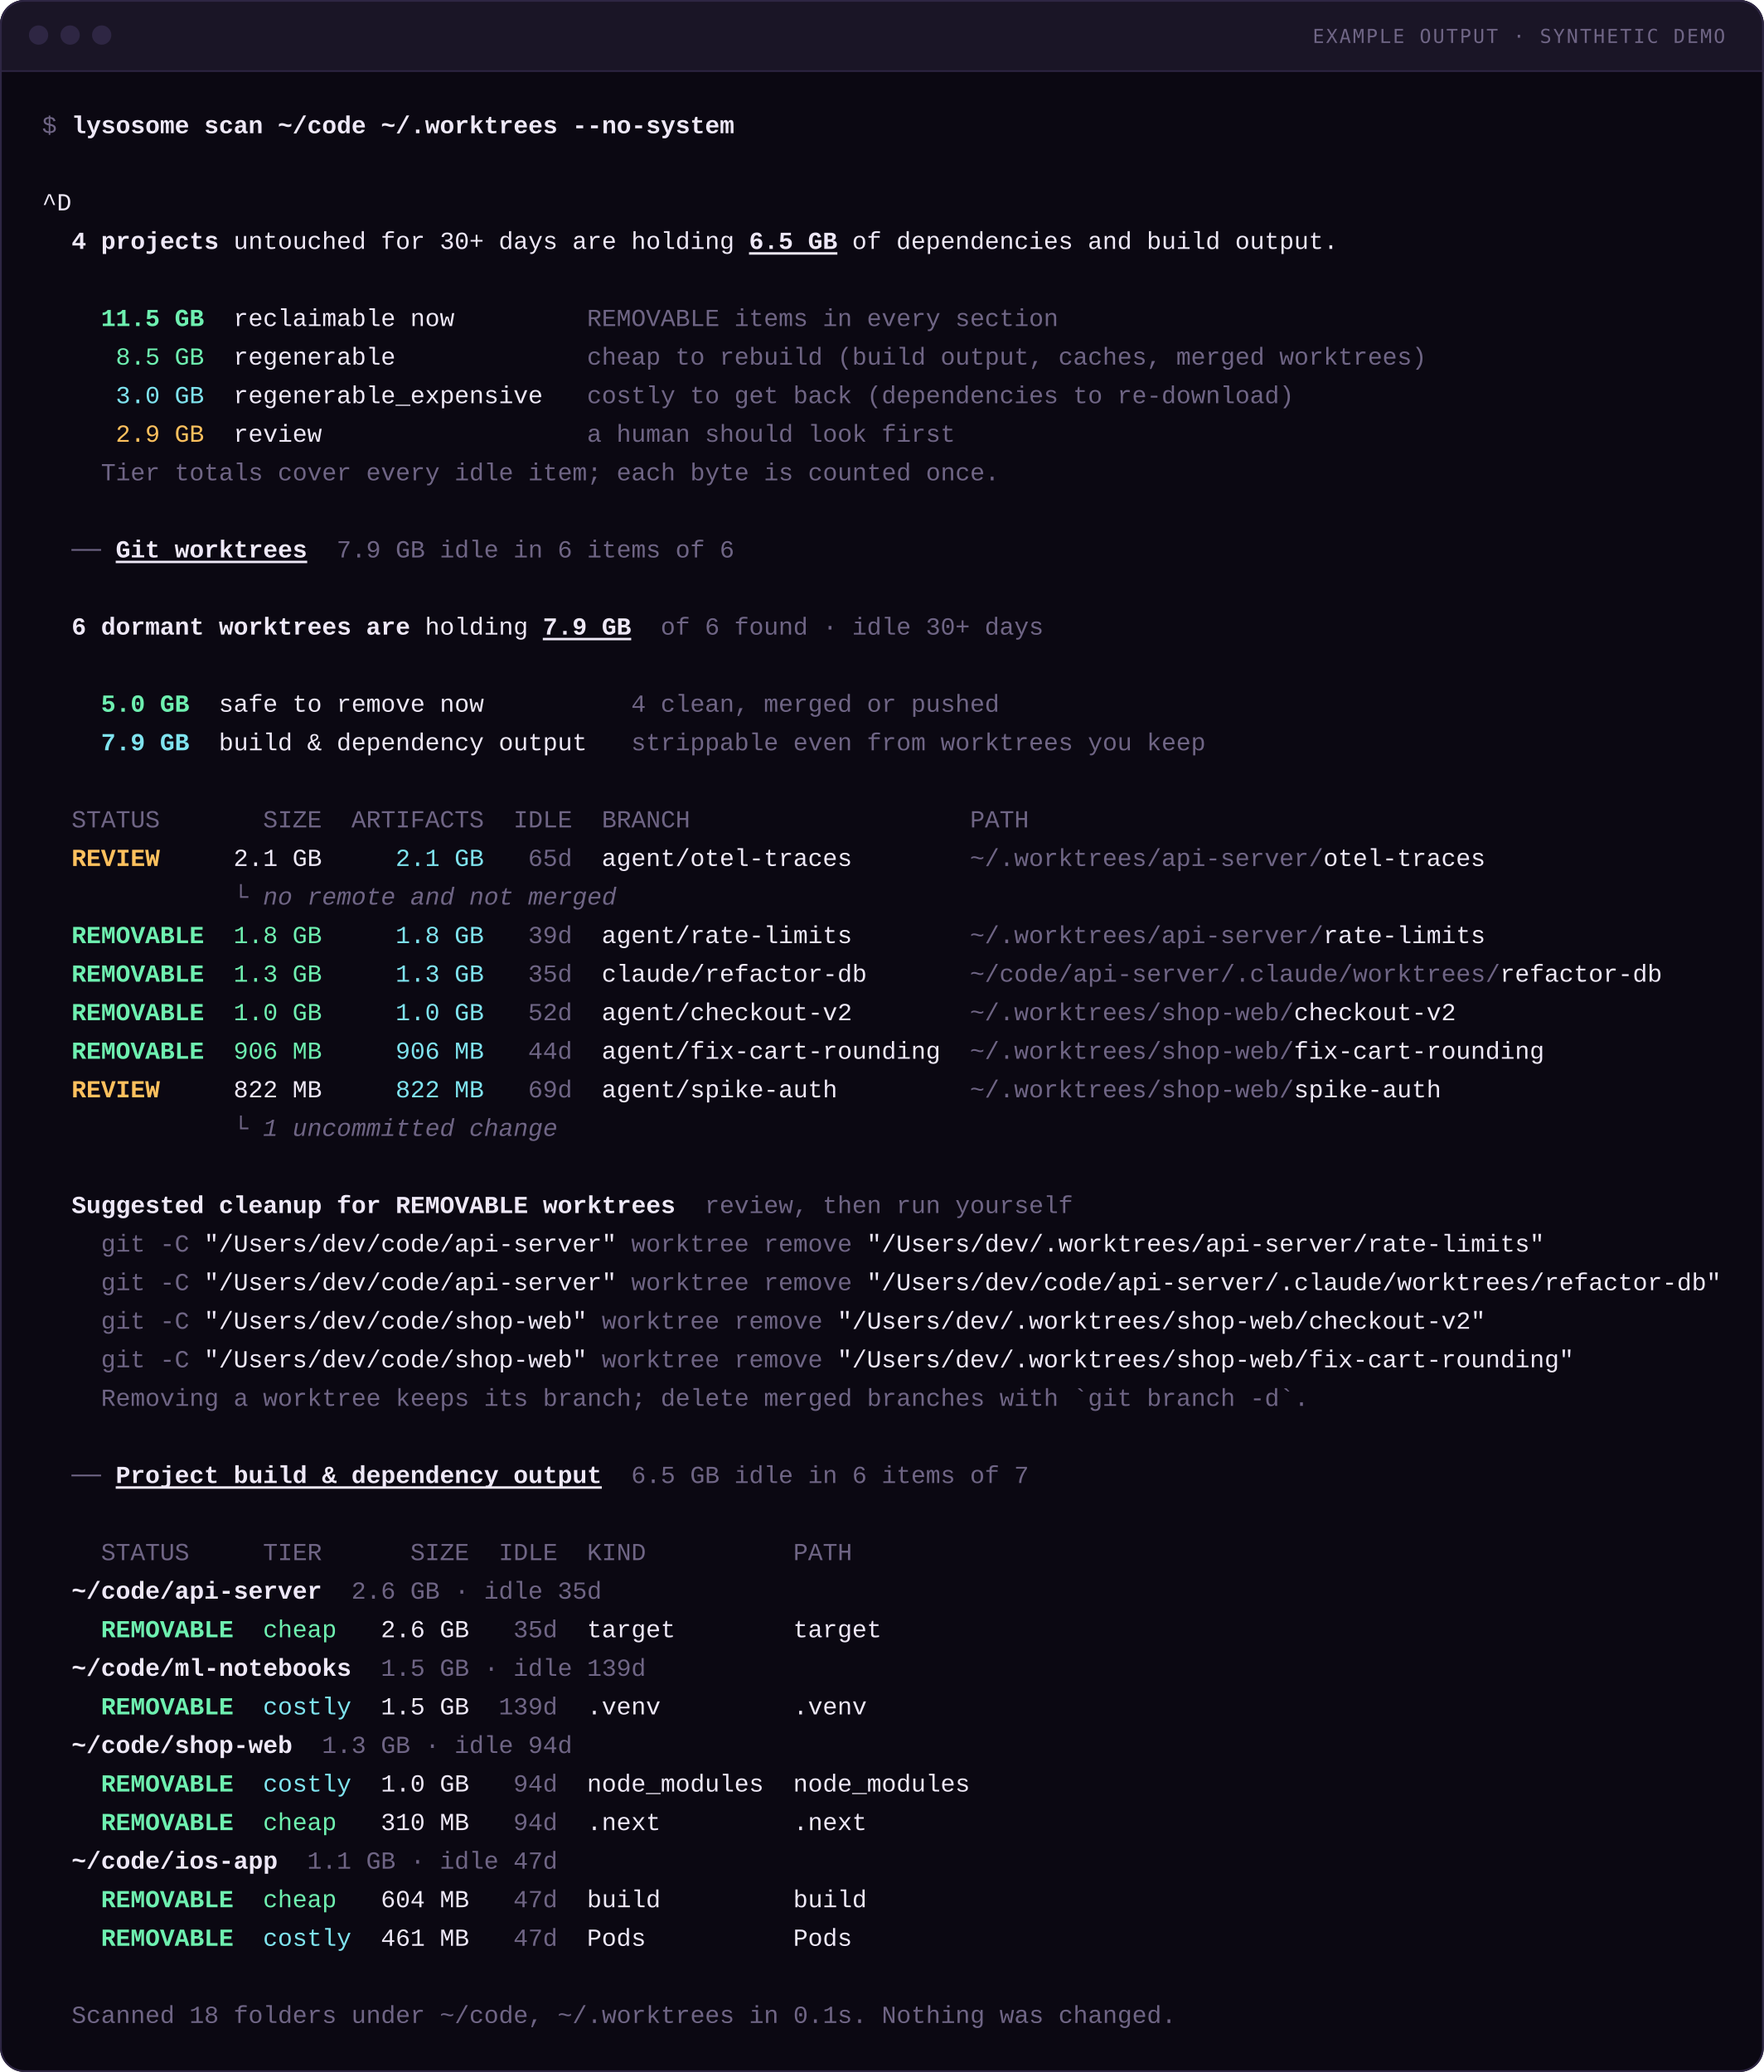
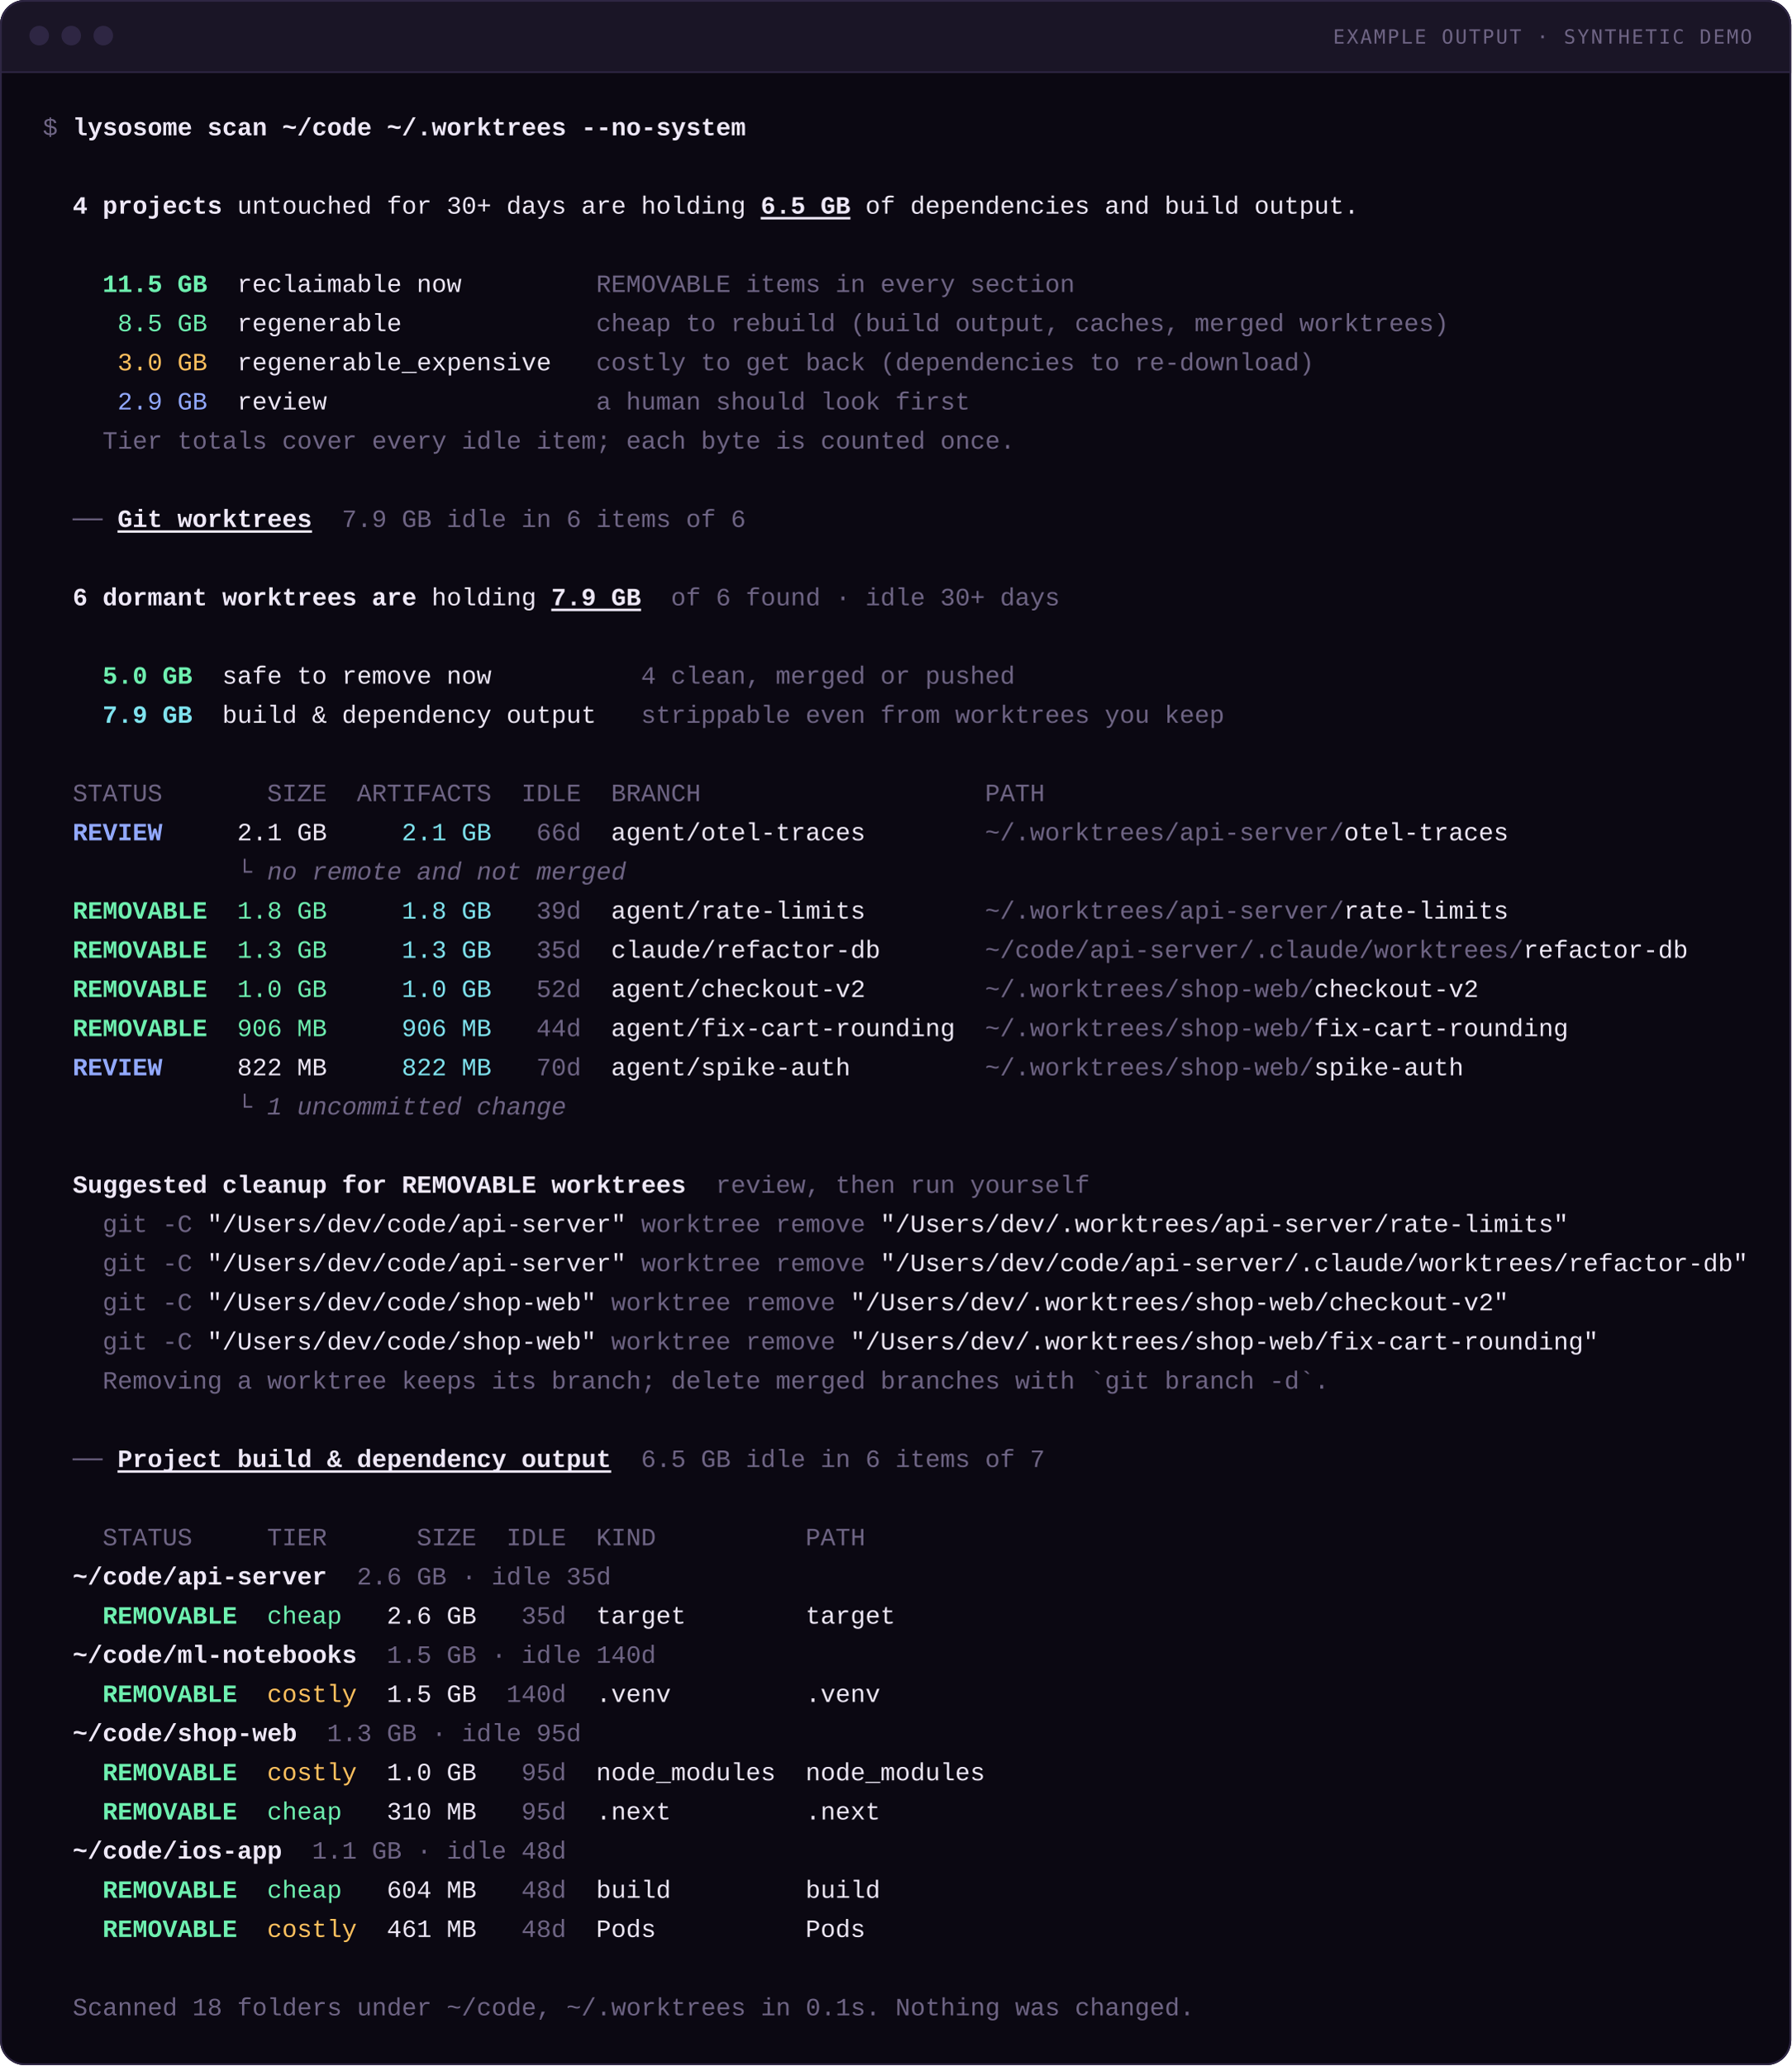
- <svg xmlns="http://www.w3.org/2000/svg" width="1006" height="1182" viewBox="0 0 1006 1182" role="img" aria-label="example output · synthetic demo: terminal output">
-   <rect width="1006" height="1182" rx="14" fill="#0b0812" />
+ <svg xmlns="http://www.w3.org/2000/svg" width="1006" height="1160" viewBox="0 0 1006 1160" role="img" aria-label="example output · synthetic demo: terminal output">
+   <rect width="1006" height="1160" rx="14" fill="#0b0812" />
  <path d="M14 0h978a14 14 0 0 1 14 14v26H0V14A14 14 0 0 1 14 0z" fill="#1a1526" />
  <path d="M0 40.5h1006" stroke="#2e2643" />
-   <rect x="0.5" y="0.5" width="1005" height="1181" rx="13.5" fill="none" stroke="#2e2643" />
+   <rect x="0.5" y="0.5" width="1005" height="1159" rx="13.5" fill="none" stroke="#2e2643" />
  <circle cx="22" cy="20" r="5.5" fill="#2e2643" />
  <circle cx="40" cy="20" r="5.5" fill="#2e2643" />
  <circle cx="58" cy="20" r="5.5" fill="#2e2643" />
  <text x="984" y="24.5" text-anchor="end" font-family="'JetBrains Mono', ui-monospace, SFMono-Regular, Menlo, monospace" font-size="11" letter-spacing="1" fill="#6f6585">EXAMPLE OUTPUT · SYNTHETIC DEMO</text>
  <g font-family="'JetBrains Mono', ui-monospace, SFMono-Regular, Menlo, Consolas, 'Liberation Mono', monospace" font-size="14" fill="#eee8f7" xml:space="preserve">
    <text x="24.0" y="76" textLength="8.4" lengthAdjust="spacingAndGlyphs" fill="#6f6585">$</text>
    <text x="40.8" y="76" textLength="378.0" lengthAdjust="spacingAndGlyphs" font-weight="600">lysosome scan ~/code ~/.worktrees --no-system</text>
-     <text x="24.0" y="120" textLength="16.8" lengthAdjust="spacingAndGlyphs">^D</text>
-     <text x="40.8" y="142" textLength="84.0" lengthAdjust="spacingAndGlyphs" font-weight="700">4 projects</text>
-     <text x="133.2" y="142" textLength="285.6" lengthAdjust="spacingAndGlyphs">untouched for 30+ days are holding</text>
-     <text x="427.2" y="142" textLength="50.4" lengthAdjust="spacingAndGlyphs" font-weight="700" text-decoration="underline">6.5 GB</text>
-     <text x="486.0" y="142" textLength="277.2" lengthAdjust="spacingAndGlyphs">of dependencies and build output.</text>
-     <text x="57.6" y="186" textLength="58.8" lengthAdjust="spacingAndGlyphs" fill="#6ef0b0" font-weight="700">11.5 GB</text>
-     <text x="133.2" y="186" textLength="126.0" lengthAdjust="spacingAndGlyphs">reclaimable now</text>
-     <text x="334.8" y="186" textLength="268.8" lengthAdjust="spacingAndGlyphs" fill="#6f6585">REMOVABLE items in every section</text>
-     <text x="66.0" y="208" textLength="50.4" lengthAdjust="spacingAndGlyphs" fill="#6ef0b0">8.5 GB</text>
-     <text x="133.2" y="208" textLength="92.4" lengthAdjust="spacingAndGlyphs">regenerable</text>
-     <text x="334.8" y="208" textLength="478.8" lengthAdjust="spacingAndGlyphs" fill="#6f6585">cheap to rebuild (build output, caches, merged worktrees)</text>
-     <text x="66.0" y="230" textLength="50.4" lengthAdjust="spacingAndGlyphs" fill="#7fe3ef">3.0 GB</text>
-     <text x="133.2" y="230" textLength="176.4" lengthAdjust="spacingAndGlyphs">regenerable_expensive</text>
-     <text x="334.8" y="230" textLength="403.2" lengthAdjust="spacingAndGlyphs" fill="#6f6585">costly to get back (dependencies to re-download)</text>
-     <text x="66.0" y="252" textLength="50.4" lengthAdjust="spacingAndGlyphs" fill="#ffc15e">2.9 GB</text>
-     <text x="133.2" y="252" textLength="50.4" lengthAdjust="spacingAndGlyphs">review</text>
-     <text x="334.8" y="252" textLength="210.0" lengthAdjust="spacingAndGlyphs" fill="#6f6585">a human should look first</text>
-     <text x="57.6" y="274" textLength="512.4" lengthAdjust="spacingAndGlyphs" fill="#6f6585">Tier totals cover every idle item; each byte is counted once.</text>
-     <text x="40.8" y="318" textLength="16.8" lengthAdjust="spacingAndGlyphs" fill="#6f6585">──</text>
-     <text x="66.0" y="318" textLength="109.2" lengthAdjust="spacingAndGlyphs" font-weight="700" text-decoration="underline">Git worktrees</text>
-     <text x="192.0" y="318" textLength="226.8" lengthAdjust="spacingAndGlyphs" fill="#6f6585">7.9 GB idle in 6 items of 6</text>
-     <text x="40.8" y="362" textLength="159.6" lengthAdjust="spacingAndGlyphs" font-weight="700">6 dormant worktrees</text>
-     <text x="208.8" y="362" textLength="25.2" lengthAdjust="spacingAndGlyphs" font-weight="700">are</text>
-     <text x="242.4" y="362" textLength="58.8" lengthAdjust="spacingAndGlyphs">holding</text>
-     <text x="309.6" y="362" textLength="50.4" lengthAdjust="spacingAndGlyphs" font-weight="700" text-decoration="underline">7.9 GB</text>
-     <text x="376.8" y="362" textLength="218.4" lengthAdjust="spacingAndGlyphs" fill="#6f6585">of 6 found · idle 30+ days</text>
-     <text x="57.6" y="406" textLength="50.4" lengthAdjust="spacingAndGlyphs" fill="#6ef0b0" font-weight="700">5.0 GB</text>
-     <text x="124.8" y="406" textLength="151.2" lengthAdjust="spacingAndGlyphs">safe to remove now</text>
-     <text x="360.0" y="406" textLength="210.0" lengthAdjust="spacingAndGlyphs" fill="#6f6585">4 clean, merged or pushed</text>
-     <text x="57.6" y="428" textLength="50.4" lengthAdjust="spacingAndGlyphs" fill="#7fe3ef" font-weight="700">7.9 GB</text>
-     <text x="124.8" y="428" textLength="210.0" lengthAdjust="spacingAndGlyphs">build &amp; dependency output</text>
-     <text x="360.0" y="428" textLength="327.6" lengthAdjust="spacingAndGlyphs" fill="#6f6585">strippable even from worktrees you keep</text>
-     <text x="40.8" y="472" textLength="546.0" lengthAdjust="spacingAndGlyphs" fill="#6f6585">STATUS       SIZE  ARTIFACTS  IDLE  BRANCH                   PATH</text>
-     <text x="40.8" y="494" textLength="50.4" lengthAdjust="spacingAndGlyphs" fill="#ffc15e" font-weight="700">REVIEW</text>
-     <text x="133.2" y="494" textLength="50.4" lengthAdjust="spacingAndGlyphs">2.1 GB</text>
-     <text x="225.6" y="494" textLength="50.4" lengthAdjust="spacingAndGlyphs" fill="#7fe3ef">2.1 GB</text>
-     <text x="301.2" y="494" textLength="25.2" lengthAdjust="spacingAndGlyphs" fill="#6f6585">65d</text>
-     <text x="343.2" y="494" textLength="142.8" lengthAdjust="spacingAndGlyphs">agent/otel-traces</text>
-     <text x="553.2" y="494" textLength="201.6" lengthAdjust="spacingAndGlyphs" fill="#6f6585">~/.worktrees/api-server/</text>
-     <text x="754.8" y="494" textLength="92.4" lengthAdjust="spacingAndGlyphs">otel-traces</text>
-     <text x="133.2" y="516" textLength="218.4" lengthAdjust="spacingAndGlyphs" fill="#6f6585" font-style="italic">└ no remote and not merged</text>
+     <text x="40.8" y="120" textLength="84.0" lengthAdjust="spacingAndGlyphs" font-weight="700">4 projects</text>
+     <text x="133.2" y="120" textLength="285.6" lengthAdjust="spacingAndGlyphs">untouched for 30+ days are holding</text>
+     <text x="427.2" y="120" textLength="50.4" lengthAdjust="spacingAndGlyphs" font-weight="700" text-decoration="underline">6.5 GB</text>
+     <text x="486.0" y="120" textLength="277.2" lengthAdjust="spacingAndGlyphs">of dependencies and build output.</text>
+     <text x="57.6" y="164" textLength="58.8" lengthAdjust="spacingAndGlyphs" fill="#6ef0b0" font-weight="700">11.5 GB</text>
+     <text x="133.2" y="164" textLength="126.0" lengthAdjust="spacingAndGlyphs">reclaimable now</text>
+     <text x="334.8" y="164" textLength="268.8" lengthAdjust="spacingAndGlyphs" fill="#6f6585">REMOVABLE items in every section</text>
+     <text x="66.0" y="186" textLength="50.4" lengthAdjust="spacingAndGlyphs" fill="#6ef0b0">8.5 GB</text>
+     <text x="133.2" y="186" textLength="92.4" lengthAdjust="spacingAndGlyphs">regenerable</text>
+     <text x="334.8" y="186" textLength="478.8" lengthAdjust="spacingAndGlyphs" fill="#6f6585">cheap to rebuild (build output, caches, merged worktrees)</text>
+     <text x="66.0" y="208" textLength="50.4" lengthAdjust="spacingAndGlyphs" fill="#ffc15e">3.0 GB</text>
+     <text x="133.2" y="208" textLength="176.4" lengthAdjust="spacingAndGlyphs">regenerable_expensive</text>
+     <text x="334.8" y="208" textLength="403.2" lengthAdjust="spacingAndGlyphs" fill="#6f6585">costly to get back (dependencies to re-download)</text>
+     <text x="66.0" y="230" textLength="50.4" lengthAdjust="spacingAndGlyphs" fill="#92a9ff">2.9 GB</text>
+     <text x="133.2" y="230" textLength="50.4" lengthAdjust="spacingAndGlyphs">review</text>
+     <text x="334.8" y="230" textLength="210.0" lengthAdjust="spacingAndGlyphs" fill="#6f6585">a human should look first</text>
+     <text x="57.6" y="252" textLength="512.4" lengthAdjust="spacingAndGlyphs" fill="#6f6585">Tier totals cover every idle item; each byte is counted once.</text>
+     <text x="40.8" y="296" textLength="16.8" lengthAdjust="spacingAndGlyphs" fill="#6f6585">──</text>
+     <text x="66.0" y="296" textLength="109.2" lengthAdjust="spacingAndGlyphs" font-weight="700" text-decoration="underline">Git worktrees</text>
+     <text x="192.0" y="296" textLength="226.8" lengthAdjust="spacingAndGlyphs" fill="#6f6585">7.9 GB idle in 6 items of 6</text>
+     <text x="40.8" y="340" textLength="159.6" lengthAdjust="spacingAndGlyphs" font-weight="700">6 dormant worktrees</text>
+     <text x="208.8" y="340" textLength="25.2" lengthAdjust="spacingAndGlyphs" font-weight="700">are</text>
+     <text x="242.4" y="340" textLength="58.8" lengthAdjust="spacingAndGlyphs">holding</text>
+     <text x="309.6" y="340" textLength="50.4" lengthAdjust="spacingAndGlyphs" font-weight="700" text-decoration="underline">7.9 GB</text>
+     <text x="376.8" y="340" textLength="218.4" lengthAdjust="spacingAndGlyphs" fill="#6f6585">of 6 found · idle 30+ days</text>
+     <text x="57.6" y="384" textLength="50.4" lengthAdjust="spacingAndGlyphs" fill="#6ef0b0" font-weight="700">5.0 GB</text>
+     <text x="124.8" y="384" textLength="151.2" lengthAdjust="spacingAndGlyphs">safe to remove now</text>
+     <text x="360.0" y="384" textLength="210.0" lengthAdjust="spacingAndGlyphs" fill="#6f6585">4 clean, merged or pushed</text>
+     <text x="57.6" y="406" textLength="50.4" lengthAdjust="spacingAndGlyphs" fill="#7fe3ef" font-weight="700">7.9 GB</text>
+     <text x="124.8" y="406" textLength="210.0" lengthAdjust="spacingAndGlyphs">build &amp; dependency output</text>
+     <text x="360.0" y="406" textLength="327.6" lengthAdjust="spacingAndGlyphs" fill="#6f6585">strippable even from worktrees you keep</text>
+     <text x="40.8" y="450" textLength="50.4" lengthAdjust="spacingAndGlyphs" fill="#6f6585">STATUS</text>
+     <text x="150.0" y="450" textLength="33.6" lengthAdjust="spacingAndGlyphs" fill="#6f6585">SIZE</text>
+     <text x="200.4" y="450" textLength="75.6" lengthAdjust="spacingAndGlyphs" fill="#6f6585">ARTIFACTS</text>
+     <text x="292.8" y="450" textLength="33.6" lengthAdjust="spacingAndGlyphs" fill="#6f6585">IDLE</text>
+     <text x="343.2" y="450" textLength="50.4" lengthAdjust="spacingAndGlyphs" fill="#6f6585">BRANCH</text>
+     <text x="553.2" y="450" textLength="33.6" lengthAdjust="spacingAndGlyphs" fill="#6f6585">PATH</text>
+     <text x="40.8" y="472" textLength="50.4" lengthAdjust="spacingAndGlyphs" fill="#92a9ff" font-weight="700">REVIEW</text>
+     <text x="133.2" y="472" textLength="50.4" lengthAdjust="spacingAndGlyphs">2.1 GB</text>
+     <text x="225.6" y="472" textLength="50.4" lengthAdjust="spacingAndGlyphs" fill="#7fe3ef">2.1 GB</text>
+     <text x="301.2" y="472" textLength="25.2" lengthAdjust="spacingAndGlyphs" fill="#6f6585">66d</text>
+     <text x="343.2" y="472" textLength="142.8" lengthAdjust="spacingAndGlyphs">agent/otel-traces</text>
+     <text x="553.2" y="472" textLength="201.6" lengthAdjust="spacingAndGlyphs" fill="#6f6585">~/.worktrees/api-server/</text>
+     <text x="754.8" y="472" textLength="92.4" lengthAdjust="spacingAndGlyphs">otel-traces</text>
+     <text x="133.2" y="494" textLength="218.4" lengthAdjust="spacingAndGlyphs" fill="#6f6585" font-style="italic">└ no remote and not merged</text>
+     <text x="40.8" y="516" textLength="75.6" lengthAdjust="spacingAndGlyphs" fill="#6ef0b0" font-weight="700">REMOVABLE</text>
+     <text x="133.2" y="516" textLength="50.4" lengthAdjust="spacingAndGlyphs" fill="#6ef0b0">1.8 GB</text>
+     <text x="225.6" y="516" textLength="50.4" lengthAdjust="spacingAndGlyphs" fill="#7fe3ef">1.8 GB</text>
+     <text x="301.2" y="516" textLength="25.2" lengthAdjust="spacingAndGlyphs" fill="#6f6585">39d</text>
+     <text x="343.2" y="516" textLength="142.8" lengthAdjust="spacingAndGlyphs">agent/rate-limits</text>
+     <text x="553.2" y="516" textLength="201.6" lengthAdjust="spacingAndGlyphs" fill="#6f6585">~/.worktrees/api-server/</text>
+     <text x="754.8" y="516" textLength="92.4" lengthAdjust="spacingAndGlyphs">rate-limits</text>
    <text x="40.8" y="538" textLength="75.6" lengthAdjust="spacingAndGlyphs" fill="#6ef0b0" font-weight="700">REMOVABLE</text>
-     <text x="133.2" y="538" textLength="50.4" lengthAdjust="spacingAndGlyphs" fill="#6ef0b0">1.8 GB</text>
-     <text x="225.6" y="538" textLength="50.4" lengthAdjust="spacingAndGlyphs" fill="#7fe3ef">1.8 GB</text>
-     <text x="301.2" y="538" textLength="25.2" lengthAdjust="spacingAndGlyphs" fill="#6f6585">39d</text>
-     <text x="343.2" y="538" textLength="142.8" lengthAdjust="spacingAndGlyphs">agent/rate-limits</text>
-     <text x="553.2" y="538" textLength="201.6" lengthAdjust="spacingAndGlyphs" fill="#6f6585">~/.worktrees/api-server/</text>
-     <text x="754.8" y="538" textLength="92.4" lengthAdjust="spacingAndGlyphs">rate-limits</text>
+     <text x="133.2" y="538" textLength="50.4" lengthAdjust="spacingAndGlyphs" fill="#6ef0b0">1.3 GB</text>
+     <text x="225.6" y="538" textLength="50.4" lengthAdjust="spacingAndGlyphs" fill="#7fe3ef">1.3 GB</text>
+     <text x="301.2" y="538" textLength="25.2" lengthAdjust="spacingAndGlyphs" fill="#6f6585">35d</text>
+     <text x="343.2" y="538" textLength="151.2" lengthAdjust="spacingAndGlyphs">claude/refactor-db</text>
+     <text x="553.2" y="538" textLength="302.4" lengthAdjust="spacingAndGlyphs" fill="#6f6585">~/code/api-server/.claude/worktrees/</text>
+     <text x="855.6" y="538" textLength="92.4" lengthAdjust="spacingAndGlyphs">refactor-db</text>
    <text x="40.8" y="560" textLength="75.6" lengthAdjust="spacingAndGlyphs" fill="#6ef0b0" font-weight="700">REMOVABLE</text>
-     <text x="133.2" y="560" textLength="50.4" lengthAdjust="spacingAndGlyphs" fill="#6ef0b0">1.3 GB</text>
-     <text x="225.6" y="560" textLength="50.4" lengthAdjust="spacingAndGlyphs" fill="#7fe3ef">1.3 GB</text>
-     <text x="301.2" y="560" textLength="25.2" lengthAdjust="spacingAndGlyphs" fill="#6f6585">35d</text>
-     <text x="343.2" y="560" textLength="151.2" lengthAdjust="spacingAndGlyphs">claude/refactor-db</text>
-     <text x="553.2" y="560" textLength="302.4" lengthAdjust="spacingAndGlyphs" fill="#6f6585">~/code/api-server/.claude/worktrees/</text>
-     <text x="855.6" y="560" textLength="92.4" lengthAdjust="spacingAndGlyphs">refactor-db</text>
+     <text x="133.2" y="560" textLength="50.4" lengthAdjust="spacingAndGlyphs" fill="#6ef0b0">1.0 GB</text>
+     <text x="225.6" y="560" textLength="50.4" lengthAdjust="spacingAndGlyphs" fill="#7fe3ef">1.0 GB</text>
+     <text x="301.2" y="560" textLength="25.2" lengthAdjust="spacingAndGlyphs" fill="#6f6585">52d</text>
+     <text x="343.2" y="560" textLength="142.8" lengthAdjust="spacingAndGlyphs">agent/checkout-v2</text>
+     <text x="553.2" y="560" textLength="184.8" lengthAdjust="spacingAndGlyphs" fill="#6f6585">~/.worktrees/shop-web/</text>
+     <text x="738.0" y="560" textLength="92.4" lengthAdjust="spacingAndGlyphs">checkout-v2</text>
    <text x="40.8" y="582" textLength="75.6" lengthAdjust="spacingAndGlyphs" fill="#6ef0b0" font-weight="700">REMOVABLE</text>
-     <text x="133.2" y="582" textLength="50.4" lengthAdjust="spacingAndGlyphs" fill="#6ef0b0">1.0 GB</text>
-     <text x="225.6" y="582" textLength="50.4" lengthAdjust="spacingAndGlyphs" fill="#7fe3ef">1.0 GB</text>
-     <text x="301.2" y="582" textLength="25.2" lengthAdjust="spacingAndGlyphs" fill="#6f6585">52d</text>
-     <text x="343.2" y="582" textLength="142.8" lengthAdjust="spacingAndGlyphs">agent/checkout-v2</text>
+     <text x="133.2" y="582" textLength="50.4" lengthAdjust="spacingAndGlyphs" fill="#6ef0b0">906 MB</text>
+     <text x="225.6" y="582" textLength="50.4" lengthAdjust="spacingAndGlyphs" fill="#7fe3ef">906 MB</text>
+     <text x="301.2" y="582" textLength="25.2" lengthAdjust="spacingAndGlyphs" fill="#6f6585">44d</text>
+     <text x="343.2" y="582" textLength="193.2" lengthAdjust="spacingAndGlyphs">agent/fix-cart-rounding</text>
    <text x="553.2" y="582" textLength="184.8" lengthAdjust="spacingAndGlyphs" fill="#6f6585">~/.worktrees/shop-web/</text>
-     <text x="738.0" y="582" textLength="92.4" lengthAdjust="spacingAndGlyphs">checkout-v2</text>
-     <text x="40.8" y="604" textLength="75.6" lengthAdjust="spacingAndGlyphs" fill="#6ef0b0" font-weight="700">REMOVABLE</text>
-     <text x="133.2" y="604" textLength="50.4" lengthAdjust="spacingAndGlyphs" fill="#6ef0b0">906 MB</text>
-     <text x="225.6" y="604" textLength="50.4" lengthAdjust="spacingAndGlyphs" fill="#7fe3ef">906 MB</text>
-     <text x="301.2" y="604" textLength="25.2" lengthAdjust="spacingAndGlyphs" fill="#6f6585">44d</text>
-     <text x="343.2" y="604" textLength="193.2" lengthAdjust="spacingAndGlyphs">agent/fix-cart-rounding</text>
+     <text x="738.0" y="582" textLength="142.8" lengthAdjust="spacingAndGlyphs">fix-cart-rounding</text>
+     <text x="40.8" y="604" textLength="50.4" lengthAdjust="spacingAndGlyphs" fill="#92a9ff" font-weight="700">REVIEW</text>
+     <text x="133.2" y="604" textLength="50.4" lengthAdjust="spacingAndGlyphs">822 MB</text>
+     <text x="225.6" y="604" textLength="50.4" lengthAdjust="spacingAndGlyphs" fill="#7fe3ef">822 MB</text>
+     <text x="301.2" y="604" textLength="25.2" lengthAdjust="spacingAndGlyphs" fill="#6f6585">70d</text>
+     <text x="343.2" y="604" textLength="134.4" lengthAdjust="spacingAndGlyphs">agent/spike-auth</text>
    <text x="553.2" y="604" textLength="184.8" lengthAdjust="spacingAndGlyphs" fill="#6f6585">~/.worktrees/shop-web/</text>
-     <text x="738.0" y="604" textLength="142.8" lengthAdjust="spacingAndGlyphs">fix-cart-rounding</text>
-     <text x="40.8" y="626" textLength="50.4" lengthAdjust="spacingAndGlyphs" fill="#ffc15e" font-weight="700">REVIEW</text>
-     <text x="133.2" y="626" textLength="50.4" lengthAdjust="spacingAndGlyphs">822 MB</text>
-     <text x="225.6" y="626" textLength="50.4" lengthAdjust="spacingAndGlyphs" fill="#7fe3ef">822 MB</text>
-     <text x="301.2" y="626" textLength="25.2" lengthAdjust="spacingAndGlyphs" fill="#6f6585">69d</text>
-     <text x="343.2" y="626" textLength="134.4" lengthAdjust="spacingAndGlyphs">agent/spike-auth</text>
-     <text x="553.2" y="626" textLength="184.8" lengthAdjust="spacingAndGlyphs" fill="#6f6585">~/.worktrees/shop-web/</text>
-     <text x="738.0" y="626" textLength="84.0" lengthAdjust="spacingAndGlyphs">spike-auth</text>
-     <text x="133.2" y="648" textLength="184.8" lengthAdjust="spacingAndGlyphs" fill="#6f6585" font-style="italic">└ 1 uncommitted change</text>
-     <text x="40.8" y="692" textLength="344.4" lengthAdjust="spacingAndGlyphs" font-weight="700">Suggested cleanup for REMOVABLE worktrees</text>
-     <text x="402.0" y="692" textLength="210.0" lengthAdjust="spacingAndGlyphs" fill="#6f6585">review, then run yourself</text>
+     <text x="738.0" y="604" textLength="84.0" lengthAdjust="spacingAndGlyphs">spike-auth</text>
+     <text x="133.2" y="626" textLength="184.8" lengthAdjust="spacingAndGlyphs" fill="#6f6585" font-style="italic">└ 1 uncommitted change</text>
+     <text x="40.8" y="670" textLength="344.4" lengthAdjust="spacingAndGlyphs" font-weight="700">Suggested cleanup for REMOVABLE worktrees</text>
+     <text x="402.0" y="670" textLength="210.0" lengthAdjust="spacingAndGlyphs" fill="#6f6585">review, then run yourself</text>
+     <text x="57.6" y="692" textLength="25.2" lengthAdjust="spacingAndGlyphs" fill="#6f6585">git</text>
+     <text x="91.2" y="692" textLength="16.8" lengthAdjust="spacingAndGlyphs" fill="#6f6585">-C</text>
+     <text x="116.4" y="692" textLength="235.2" lengthAdjust="spacingAndGlyphs">"/Users/dev/code/api-server"</text>
+     <text x="360.0" y="692" textLength="67.2" lengthAdjust="spacingAndGlyphs" fill="#6f6585">worktree</text>
+     <text x="435.6" y="692" textLength="50.4" lengthAdjust="spacingAndGlyphs" fill="#6f6585">remove</text>
+     <text x="494.4" y="692" textLength="386.4" lengthAdjust="spacingAndGlyphs">"/Users/dev/.worktrees/api-server/rate-limits"</text>
    <text x="57.6" y="714" textLength="25.2" lengthAdjust="spacingAndGlyphs" fill="#6f6585">git</text>
    <text x="91.2" y="714" textLength="16.8" lengthAdjust="spacingAndGlyphs" fill="#6f6585">-C</text>
    <text x="116.4" y="714" textLength="235.2" lengthAdjust="spacingAndGlyphs">"/Users/dev/code/api-server"</text>
    <text x="360.0" y="714" textLength="67.2" lengthAdjust="spacingAndGlyphs" fill="#6f6585">worktree</text>
    <text x="435.6" y="714" textLength="50.4" lengthAdjust="spacingAndGlyphs" fill="#6f6585">remove</text>
-     <text x="494.4" y="714" textLength="386.4" lengthAdjust="spacingAndGlyphs">"/Users/dev/.worktrees/api-server/rate-limits"</text>
+     <text x="494.4" y="714" textLength="487.2" lengthAdjust="spacingAndGlyphs">"/Users/dev/code/api-server/.claude/worktrees/refactor-db"</text>
    <text x="57.6" y="736" textLength="25.2" lengthAdjust="spacingAndGlyphs" fill="#6f6585">git</text>
    <text x="91.2" y="736" textLength="16.8" lengthAdjust="spacingAndGlyphs" fill="#6f6585">-C</text>
-     <text x="116.4" y="736" textLength="235.2" lengthAdjust="spacingAndGlyphs">"/Users/dev/code/api-server"</text>
-     <text x="360.0" y="736" textLength="67.2" lengthAdjust="spacingAndGlyphs" fill="#6f6585">worktree</text>
-     <text x="435.6" y="736" textLength="50.4" lengthAdjust="spacingAndGlyphs" fill="#6f6585">remove</text>
-     <text x="494.4" y="736" textLength="487.2" lengthAdjust="spacingAndGlyphs">"/Users/dev/code/api-server/.claude/worktrees/refactor-db"</text>
+     <text x="116.4" y="736" textLength="218.4" lengthAdjust="spacingAndGlyphs">"/Users/dev/code/shop-web"</text>
+     <text x="343.2" y="736" textLength="67.2" lengthAdjust="spacingAndGlyphs" fill="#6f6585">worktree</text>
+     <text x="418.8" y="736" textLength="50.4" lengthAdjust="spacingAndGlyphs" fill="#6f6585">remove</text>
+     <text x="477.6" y="736" textLength="369.6" lengthAdjust="spacingAndGlyphs">"/Users/dev/.worktrees/shop-web/checkout-v2"</text>
    <text x="57.6" y="758" textLength="25.2" lengthAdjust="spacingAndGlyphs" fill="#6f6585">git</text>
    <text x="91.2" y="758" textLength="16.8" lengthAdjust="spacingAndGlyphs" fill="#6f6585">-C</text>
    <text x="116.4" y="758" textLength="218.4" lengthAdjust="spacingAndGlyphs">"/Users/dev/code/shop-web"</text>
    <text x="343.2" y="758" textLength="67.2" lengthAdjust="spacingAndGlyphs" fill="#6f6585">worktree</text>
    <text x="418.8" y="758" textLength="50.4" lengthAdjust="spacingAndGlyphs" fill="#6f6585">remove</text>
-     <text x="477.6" y="758" textLength="369.6" lengthAdjust="spacingAndGlyphs">"/Users/dev/.worktrees/shop-web/checkout-v2"</text>
-     <text x="57.6" y="780" textLength="25.2" lengthAdjust="spacingAndGlyphs" fill="#6f6585">git</text>
-     <text x="91.2" y="780" textLength="16.8" lengthAdjust="spacingAndGlyphs" fill="#6f6585">-C</text>
-     <text x="116.4" y="780" textLength="218.4" lengthAdjust="spacingAndGlyphs">"/Users/dev/code/shop-web"</text>
-     <text x="343.2" y="780" textLength="67.2" lengthAdjust="spacingAndGlyphs" fill="#6f6585">worktree</text>
-     <text x="418.8" y="780" textLength="50.4" lengthAdjust="spacingAndGlyphs" fill="#6f6585">remove</text>
-     <text x="477.6" y="780" textLength="420.0" lengthAdjust="spacingAndGlyphs">"/Users/dev/.worktrees/shop-web/fix-cart-rounding"</text>
-     <text x="57.6" y="802" textLength="688.8" lengthAdjust="spacingAndGlyphs" fill="#6f6585">Removing a worktree keeps its branch; delete merged branches with `git branch -d`.</text>
-     <text x="40.8" y="846" textLength="16.8" lengthAdjust="spacingAndGlyphs" fill="#6f6585">──</text>
-     <text x="66.0" y="846" textLength="277.2" lengthAdjust="spacingAndGlyphs" font-weight="700" text-decoration="underline">Project build &amp; dependency output</text>
-     <text x="360.0" y="846" textLength="226.8" lengthAdjust="spacingAndGlyphs" fill="#6f6585">6.5 GB idle in 6 items of 7</text>
-     <text x="57.6" y="890" textLength="428.4" lengthAdjust="spacingAndGlyphs" fill="#6f6585">STATUS     TIER      SIZE  IDLE  KIND          PATH</text>
-     <text x="40.8" y="912" textLength="142.8" lengthAdjust="spacingAndGlyphs" font-weight="700">~/code/api-server</text>
-     <text x="200.4" y="912" textLength="142.8" lengthAdjust="spacingAndGlyphs" fill="#6f6585">2.6 GB · idle 35d</text>
-     <text x="57.6" y="934" textLength="75.6" lengthAdjust="spacingAndGlyphs" fill="#6ef0b0" font-weight="700">REMOVABLE</text>
-     <text x="150.0" y="934" textLength="42.0" lengthAdjust="spacingAndGlyphs" fill="#6ef0b0">cheap</text>
-     <text x="217.2" y="934" textLength="50.4" lengthAdjust="spacingAndGlyphs">2.6 GB</text>
-     <text x="292.8" y="934" textLength="25.2" lengthAdjust="spacingAndGlyphs" fill="#6f6585">35d</text>
-     <text x="334.8" y="934" textLength="168.0" lengthAdjust="spacingAndGlyphs">target        target</text>
-     <text x="40.8" y="956" textLength="159.6" lengthAdjust="spacingAndGlyphs" font-weight="700">~/code/ml-notebooks</text>
-     <text x="217.2" y="956" textLength="151.2" lengthAdjust="spacingAndGlyphs" fill="#6f6585">1.5 GB · idle 139d</text>
-     <text x="57.6" y="978" textLength="75.6" lengthAdjust="spacingAndGlyphs" fill="#6ef0b0" font-weight="700">REMOVABLE</text>
-     <text x="150.0" y="978" textLength="50.4" lengthAdjust="spacingAndGlyphs" fill="#7fe3ef">costly</text>
-     <text x="217.2" y="978" textLength="50.4" lengthAdjust="spacingAndGlyphs">1.5 GB</text>
-     <text x="284.4" y="978" textLength="33.6" lengthAdjust="spacingAndGlyphs" fill="#6f6585">139d</text>
-     <text x="334.8" y="978" textLength="159.6" lengthAdjust="spacingAndGlyphs">.venv         .venv</text>
-     <text x="40.8" y="1000" textLength="126.0" lengthAdjust="spacingAndGlyphs" font-weight="700">~/code/shop-web</text>
-     <text x="183.6" y="1000" textLength="142.8" lengthAdjust="spacingAndGlyphs" fill="#6f6585">1.3 GB · idle 94d</text>
+     <text x="477.6" y="758" textLength="420.0" lengthAdjust="spacingAndGlyphs">"/Users/dev/.worktrees/shop-web/fix-cart-rounding"</text>
+     <text x="57.6" y="780" textLength="688.8" lengthAdjust="spacingAndGlyphs" fill="#6f6585">Removing a worktree keeps its branch; delete merged branches with `git branch -d`.</text>
+     <text x="40.8" y="824" textLength="16.8" lengthAdjust="spacingAndGlyphs" fill="#6f6585">──</text>
+     <text x="66.0" y="824" textLength="277.2" lengthAdjust="spacingAndGlyphs" font-weight="700" text-decoration="underline">Project build &amp; dependency output</text>
+     <text x="360.0" y="824" textLength="226.8" lengthAdjust="spacingAndGlyphs" fill="#6f6585">6.5 GB idle in 6 items of 7</text>
+     <text x="57.6" y="868" textLength="50.4" lengthAdjust="spacingAndGlyphs" fill="#6f6585">STATUS</text>
+     <text x="150.0" y="868" textLength="33.6" lengthAdjust="spacingAndGlyphs" fill="#6f6585">TIER</text>
+     <text x="234.0" y="868" textLength="33.6" lengthAdjust="spacingAndGlyphs" fill="#6f6585">SIZE</text>
+     <text x="284.4" y="868" textLength="33.6" lengthAdjust="spacingAndGlyphs" fill="#6f6585">IDLE</text>
+     <text x="334.8" y="868" textLength="33.6" lengthAdjust="spacingAndGlyphs" fill="#6f6585">KIND</text>
+     <text x="452.4" y="868" textLength="33.6" lengthAdjust="spacingAndGlyphs" fill="#6f6585">PATH</text>
+     <text x="40.8" y="890" textLength="142.8" lengthAdjust="spacingAndGlyphs" font-weight="700">~/code/api-server</text>
+     <text x="200.4" y="890" textLength="142.8" lengthAdjust="spacingAndGlyphs" fill="#6f6585">2.6 GB · idle 35d</text>
+     <text x="57.6" y="912" textLength="75.6" lengthAdjust="spacingAndGlyphs" fill="#6ef0b0" font-weight="700">REMOVABLE</text>
+     <text x="150.0" y="912" textLength="42.0" lengthAdjust="spacingAndGlyphs" fill="#6ef0b0">cheap</text>
+     <text x="217.2" y="912" textLength="50.4" lengthAdjust="spacingAndGlyphs">2.6 GB</text>
+     <text x="292.8" y="912" textLength="25.2" lengthAdjust="spacingAndGlyphs" fill="#6f6585">35d</text>
+     <text x="334.8" y="912" textLength="50.4" lengthAdjust="spacingAndGlyphs">target</text>
+     <text x="452.4" y="912" textLength="50.4" lengthAdjust="spacingAndGlyphs">target</text>
+     <text x="40.8" y="934" textLength="159.6" lengthAdjust="spacingAndGlyphs" font-weight="700">~/code/ml-notebooks</text>
+     <text x="217.2" y="934" textLength="151.2" lengthAdjust="spacingAndGlyphs" fill="#6f6585">1.5 GB · idle 140d</text>
+     <text x="57.6" y="956" textLength="75.6" lengthAdjust="spacingAndGlyphs" fill="#6ef0b0" font-weight="700">REMOVABLE</text>
+     <text x="150.0" y="956" textLength="50.4" lengthAdjust="spacingAndGlyphs" fill="#ffc15e">costly</text>
+     <text x="217.2" y="956" textLength="50.4" lengthAdjust="spacingAndGlyphs">1.5 GB</text>
+     <text x="284.4" y="956" textLength="33.6" lengthAdjust="spacingAndGlyphs" fill="#6f6585">140d</text>
+     <text x="334.8" y="956" textLength="42.0" lengthAdjust="spacingAndGlyphs">.venv</text>
+     <text x="452.4" y="956" textLength="42.0" lengthAdjust="spacingAndGlyphs">.venv</text>
+     <text x="40.8" y="978" textLength="126.0" lengthAdjust="spacingAndGlyphs" font-weight="700">~/code/shop-web</text>
+     <text x="183.6" y="978" textLength="142.8" lengthAdjust="spacingAndGlyphs" fill="#6f6585">1.3 GB · idle 95d</text>
+     <text x="57.6" y="1000" textLength="75.6" lengthAdjust="spacingAndGlyphs" fill="#6ef0b0" font-weight="700">REMOVABLE</text>
+     <text x="150.0" y="1000" textLength="50.4" lengthAdjust="spacingAndGlyphs" fill="#ffc15e">costly</text>
+     <text x="217.2" y="1000" textLength="50.4" lengthAdjust="spacingAndGlyphs">1.0 GB</text>
+     <text x="292.8" y="1000" textLength="25.2" lengthAdjust="spacingAndGlyphs" fill="#6f6585">95d</text>
+     <text x="334.8" y="1000" textLength="100.8" lengthAdjust="spacingAndGlyphs">node_modules</text>
+     <text x="452.4" y="1000" textLength="100.8" lengthAdjust="spacingAndGlyphs">node_modules</text>
    <text x="57.6" y="1022" textLength="75.6" lengthAdjust="spacingAndGlyphs" fill="#6ef0b0" font-weight="700">REMOVABLE</text>
-     <text x="150.0" y="1022" textLength="50.4" lengthAdjust="spacingAndGlyphs" fill="#7fe3ef">costly</text>
-     <text x="217.2" y="1022" textLength="50.4" lengthAdjust="spacingAndGlyphs">1.0 GB</text>
-     <text x="292.8" y="1022" textLength="25.2" lengthAdjust="spacingAndGlyphs" fill="#6f6585">94d</text>
-     <text x="334.8" y="1022" textLength="218.4" lengthAdjust="spacingAndGlyphs">node_modules  node_modules</text>
-     <text x="57.6" y="1044" textLength="75.6" lengthAdjust="spacingAndGlyphs" fill="#6ef0b0" font-weight="700">REMOVABLE</text>
-     <text x="150.0" y="1044" textLength="42.0" lengthAdjust="spacingAndGlyphs" fill="#6ef0b0">cheap</text>
-     <text x="217.2" y="1044" textLength="50.4" lengthAdjust="spacingAndGlyphs">310 MB</text>
-     <text x="292.8" y="1044" textLength="25.2" lengthAdjust="spacingAndGlyphs" fill="#6f6585">94d</text>
-     <text x="334.8" y="1044" textLength="159.6" lengthAdjust="spacingAndGlyphs">.next         .next</text>
-     <text x="40.8" y="1066" textLength="117.6" lengthAdjust="spacingAndGlyphs" font-weight="700">~/code/ios-app</text>
-     <text x="175.2" y="1066" textLength="142.8" lengthAdjust="spacingAndGlyphs" fill="#6f6585">1.1 GB · idle 47d</text>
+     <text x="150.0" y="1022" textLength="42.0" lengthAdjust="spacingAndGlyphs" fill="#6ef0b0">cheap</text>
+     <text x="217.2" y="1022" textLength="50.4" lengthAdjust="spacingAndGlyphs">310 MB</text>
+     <text x="292.8" y="1022" textLength="25.2" lengthAdjust="spacingAndGlyphs" fill="#6f6585">95d</text>
+     <text x="334.8" y="1022" textLength="42.0" lengthAdjust="spacingAndGlyphs">.next</text>
+     <text x="452.4" y="1022" textLength="42.0" lengthAdjust="spacingAndGlyphs">.next</text>
+     <text x="40.8" y="1044" textLength="117.6" lengthAdjust="spacingAndGlyphs" font-weight="700">~/code/ios-app</text>
+     <text x="175.2" y="1044" textLength="142.8" lengthAdjust="spacingAndGlyphs" fill="#6f6585">1.1 GB · idle 48d</text>
+     <text x="57.6" y="1066" textLength="75.6" lengthAdjust="spacingAndGlyphs" fill="#6ef0b0" font-weight="700">REMOVABLE</text>
+     <text x="150.0" y="1066" textLength="42.0" lengthAdjust="spacingAndGlyphs" fill="#6ef0b0">cheap</text>
+     <text x="217.2" y="1066" textLength="50.4" lengthAdjust="spacingAndGlyphs">604 MB</text>
+     <text x="292.8" y="1066" textLength="25.2" lengthAdjust="spacingAndGlyphs" fill="#6f6585">48d</text>
+     <text x="334.8" y="1066" textLength="42.0" lengthAdjust="spacingAndGlyphs">build</text>
+     <text x="452.4" y="1066" textLength="42.0" lengthAdjust="spacingAndGlyphs">build</text>
    <text x="57.6" y="1088" textLength="75.6" lengthAdjust="spacingAndGlyphs" fill="#6ef0b0" font-weight="700">REMOVABLE</text>
-     <text x="150.0" y="1088" textLength="42.0" lengthAdjust="spacingAndGlyphs" fill="#6ef0b0">cheap</text>
-     <text x="217.2" y="1088" textLength="50.4" lengthAdjust="spacingAndGlyphs">604 MB</text>
-     <text x="292.8" y="1088" textLength="25.2" lengthAdjust="spacingAndGlyphs" fill="#6f6585">47d</text>
-     <text x="334.8" y="1088" textLength="159.6" lengthAdjust="spacingAndGlyphs">build         build</text>
-     <text x="57.6" y="1110" textLength="75.6" lengthAdjust="spacingAndGlyphs" fill="#6ef0b0" font-weight="700">REMOVABLE</text>
-     <text x="150.0" y="1110" textLength="50.4" lengthAdjust="spacingAndGlyphs" fill="#7fe3ef">costly</text>
-     <text x="217.2" y="1110" textLength="50.4" lengthAdjust="spacingAndGlyphs">461 MB</text>
-     <text x="292.8" y="1110" textLength="25.2" lengthAdjust="spacingAndGlyphs" fill="#6f6585">47d</text>
-     <text x="334.8" y="1110" textLength="151.2" lengthAdjust="spacingAndGlyphs">Pods          Pods</text>
-     <text x="40.8" y="1154" textLength="630.0" lengthAdjust="spacingAndGlyphs" fill="#6f6585">Scanned 18 folders under ~/code, ~/.worktrees in 0.1s. Nothing was changed.</text>
+     <text x="150.0" y="1088" textLength="50.4" lengthAdjust="spacingAndGlyphs" fill="#ffc15e">costly</text>
+     <text x="217.2" y="1088" textLength="50.4" lengthAdjust="spacingAndGlyphs">461 MB</text>
+     <text x="292.8" y="1088" textLength="25.2" lengthAdjust="spacingAndGlyphs" fill="#6f6585">48d</text>
+     <text x="334.8" y="1088" textLength="33.6" lengthAdjust="spacingAndGlyphs">Pods</text>
+     <text x="452.4" y="1088" textLength="33.6" lengthAdjust="spacingAndGlyphs">Pods</text>
+     <text x="40.8" y="1132" textLength="630.0" lengthAdjust="spacingAndGlyphs" fill="#6f6585">Scanned 18 folders under ~/code, ~/.worktrees in 0.1s. Nothing was changed.</text>
  </g>
</svg>
